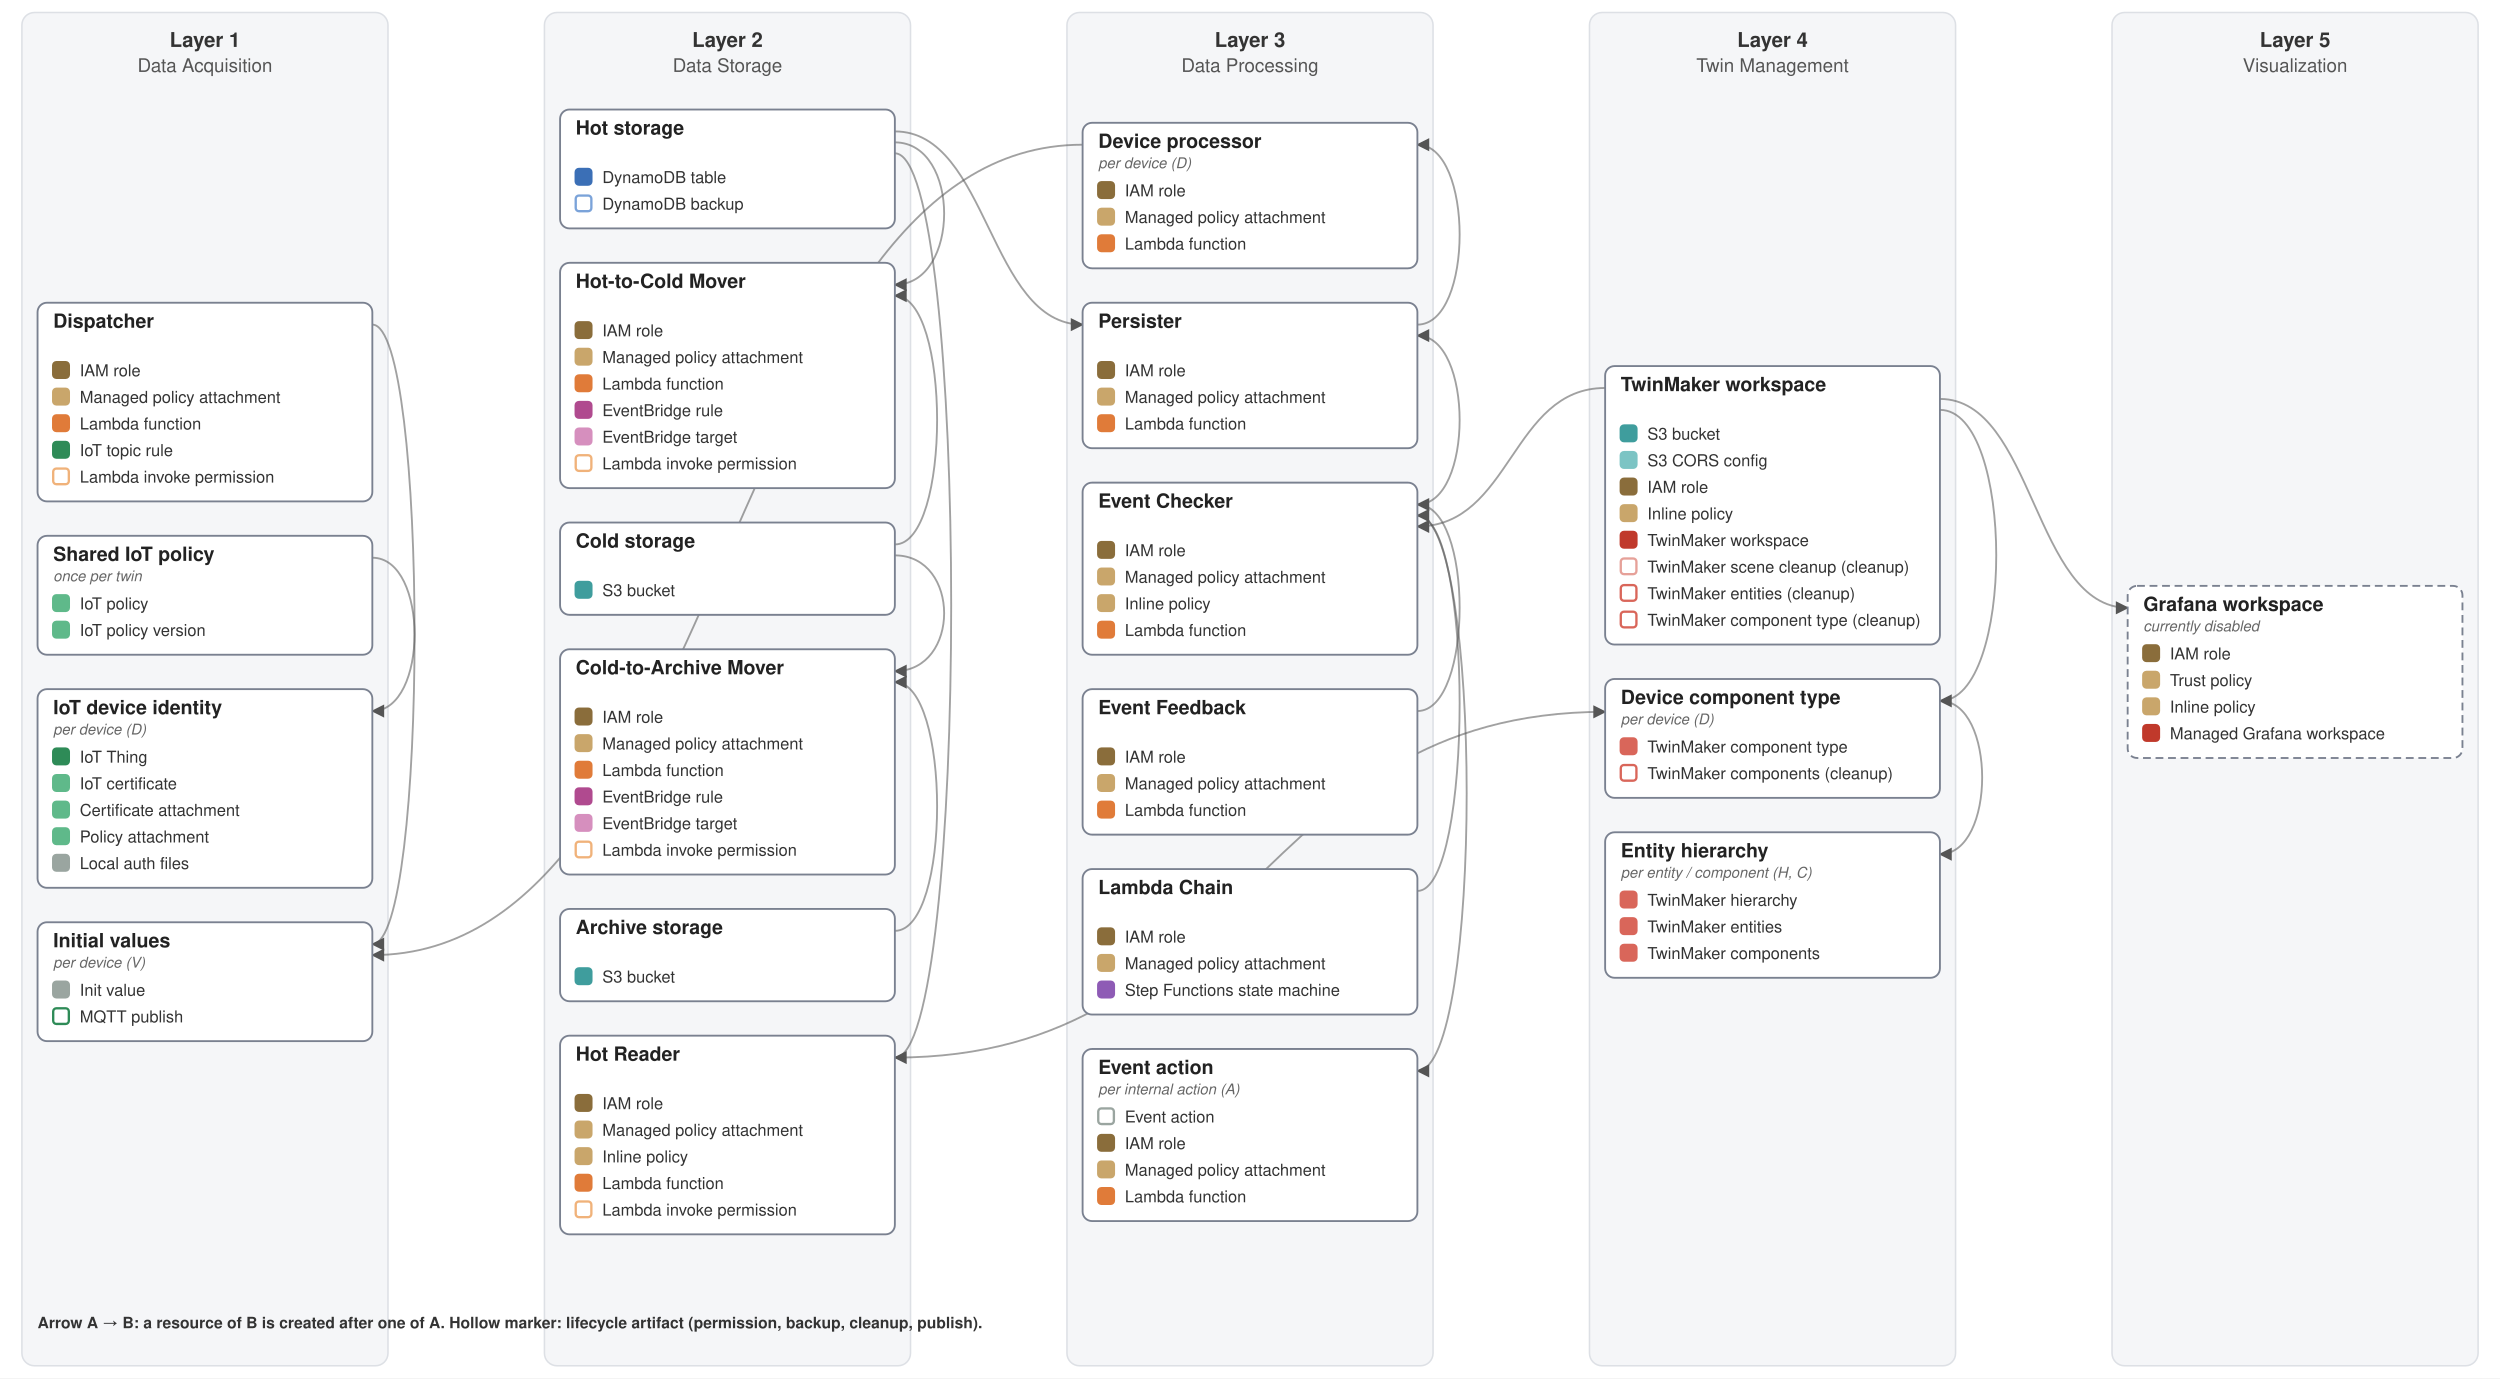
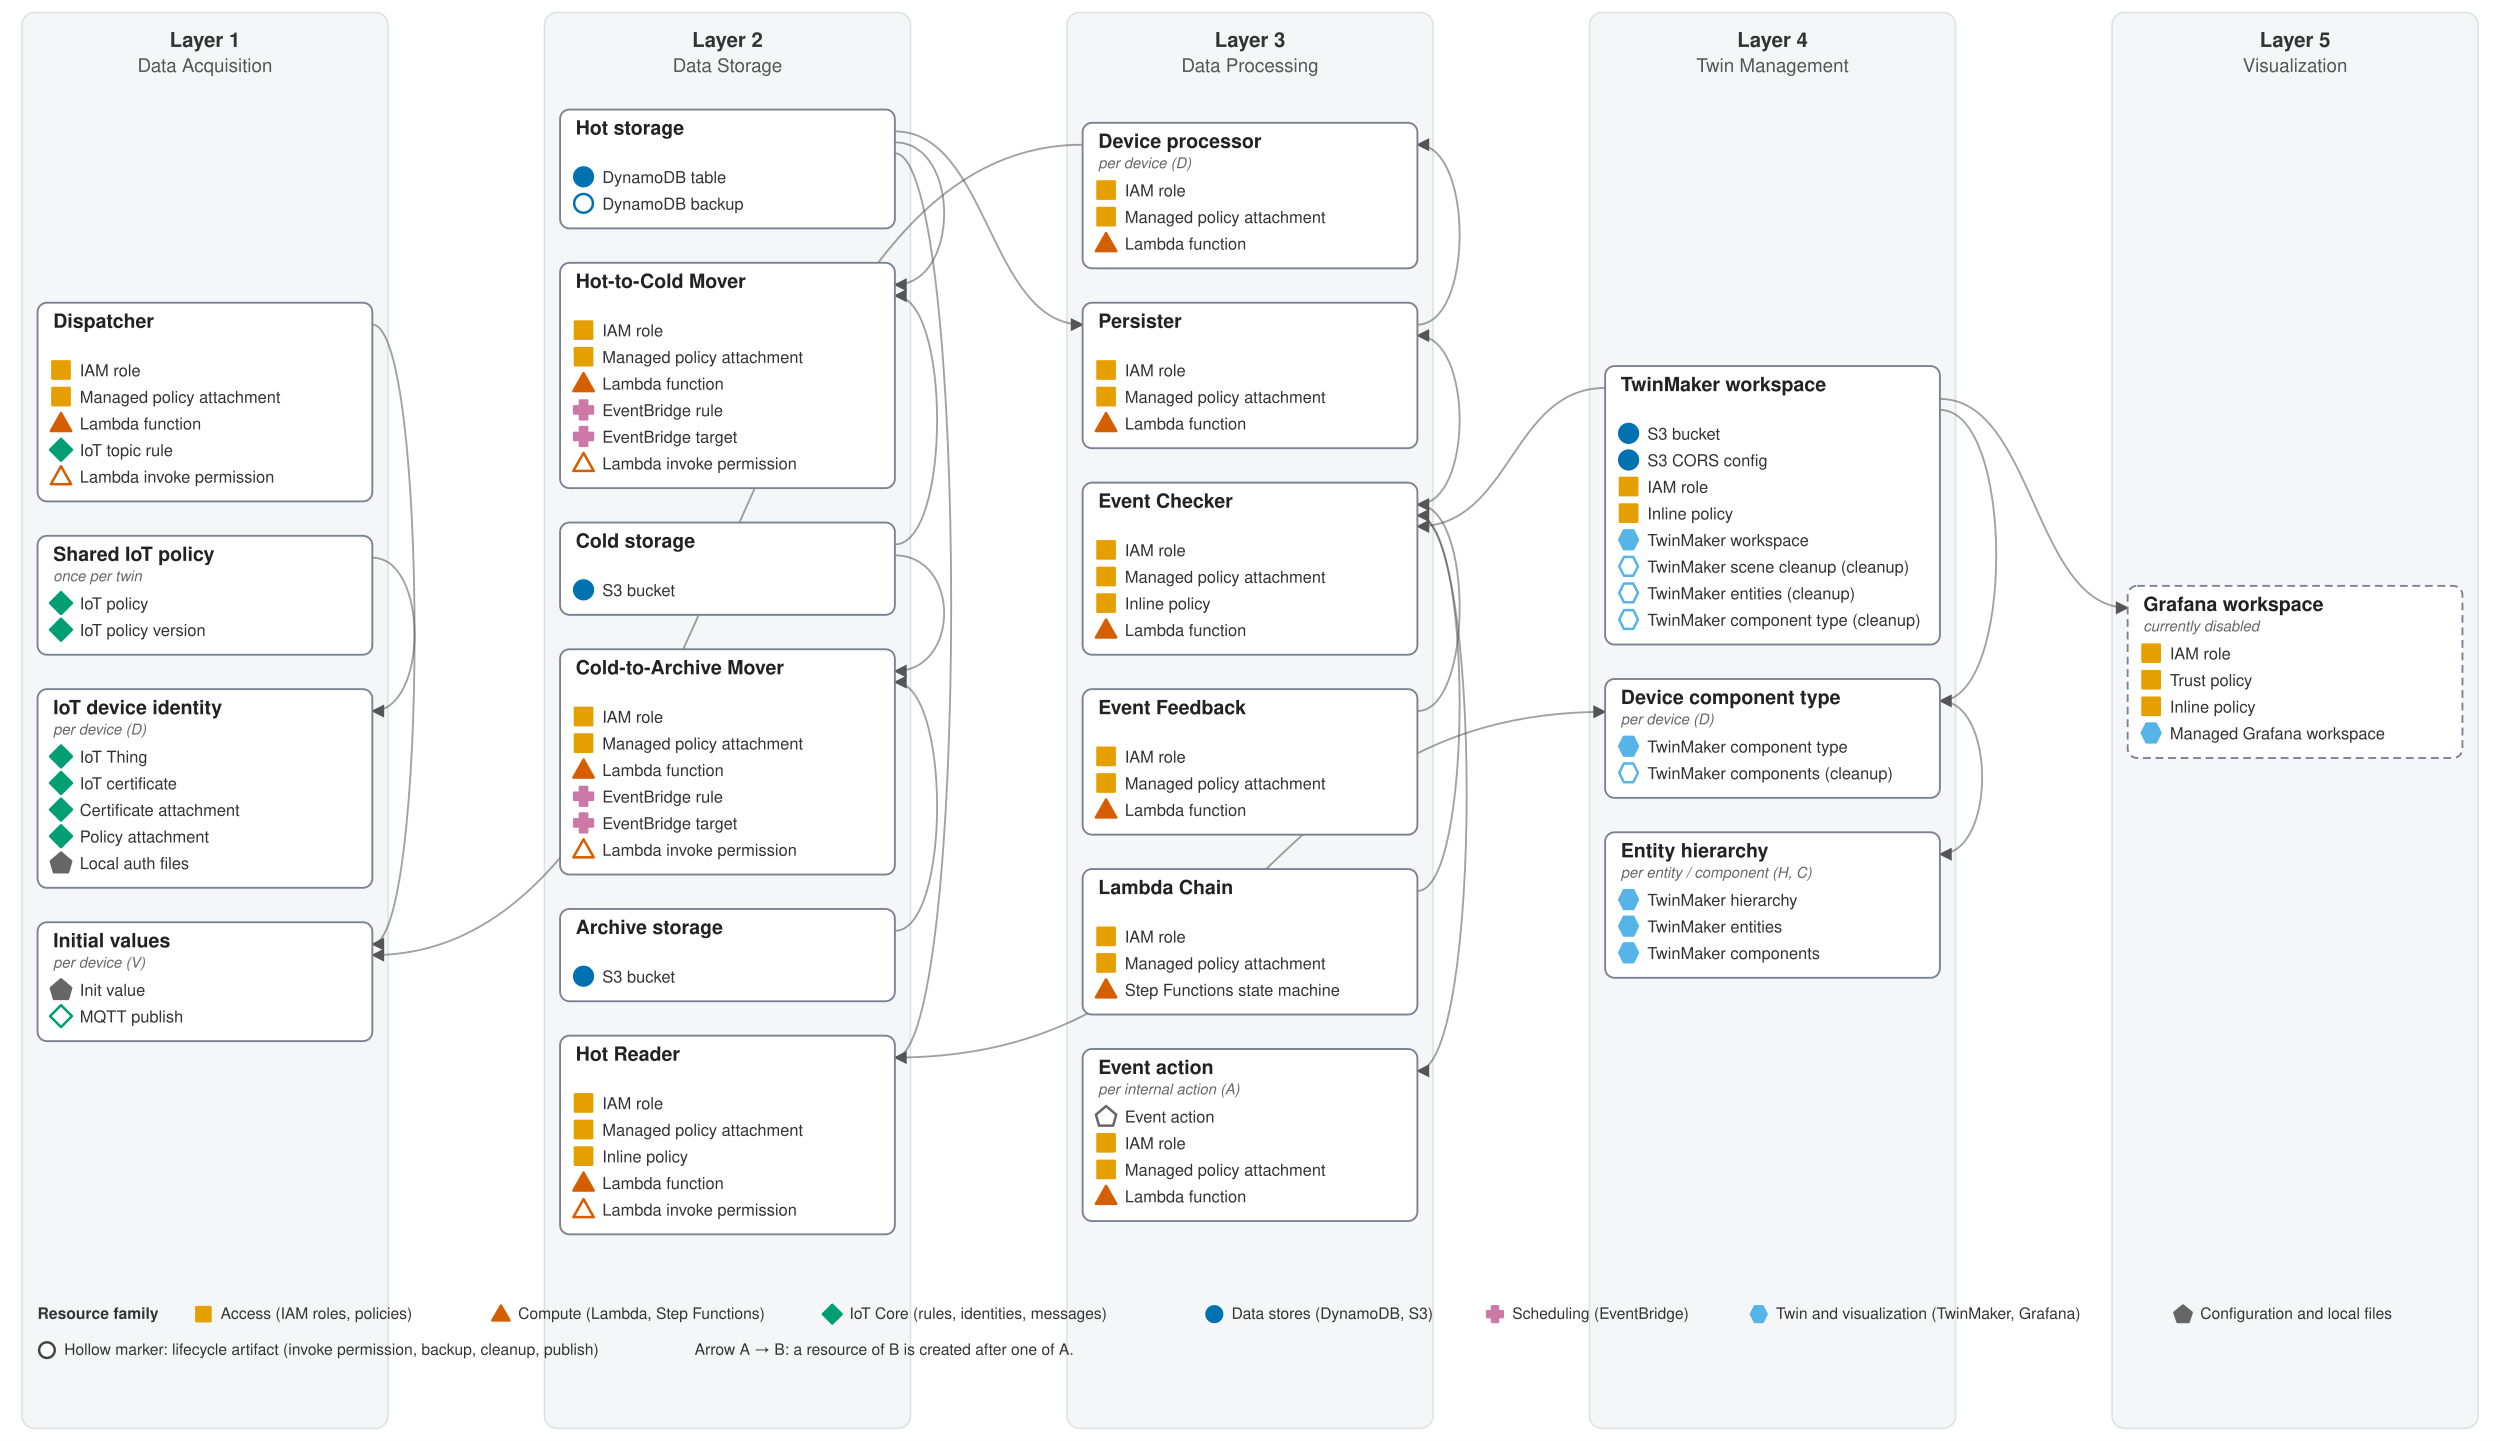
- <svg xmlns="http://www.w3.org/2000/svg" width="1598" height="881" viewBox="0 0 1598 881" font-family="Helvetica, Arial, sans-serif">
+ <svg xmlns="http://www.w3.org/2000/svg" width="1598" height="921" viewBox="0 0 1598 921" font-family="Helvetica, Arial, sans-serif">
  <defs>
    <marker id="arrow" viewBox="0 0 10 10" refX="9" refY="5" markerWidth="7" markerHeight="7" orient="auto-start-reverse">
      <path d="M0,0 L10,5 L0,10 z" fill="#555" />
    </marker>
  </defs>
-   <rect width="1598" height="881" fill="#ffffff" />
-   <rect x="14" y="8" width="234" height="865" rx="8" fill="#f5f6f8" stroke="#dde0e5" />
+   <rect width="1598" height="921" fill="#ffffff" />
+   <rect x="14" y="8" width="234" height="905" rx="8" fill="#f5f6f8" stroke="#dde0e5" />
  <text x="131.0" y="30" text-anchor="middle" font-size="13" font-weight="700" fill="#333">Layer 1</text>
  <text x="131.0" y="46" text-anchor="middle" font-size="12" fill="#555">Data Acquisition</text>
-   <rect x="348" y="8" width="234" height="865" rx="8" fill="#f5f6f8" stroke="#dde0e5" />
+   <rect x="348" y="8" width="234" height="905" rx="8" fill="#f5f6f8" stroke="#dde0e5" />
  <text x="465.0" y="30" text-anchor="middle" font-size="13" font-weight="700" fill="#333">Layer 2</text>
  <text x="465.0" y="46" text-anchor="middle" font-size="12" fill="#555">Data Storage</text>
-   <rect x="682" y="8" width="234" height="865" rx="8" fill="#f5f6f8" stroke="#dde0e5" />
+   <rect x="682" y="8" width="234" height="905" rx="8" fill="#f5f6f8" stroke="#dde0e5" />
  <text x="799.0" y="30" text-anchor="middle" font-size="13" font-weight="700" fill="#333">Layer 3</text>
  <text x="799.0" y="46" text-anchor="middle" font-size="12" fill="#555">Data Processing</text>
-   <rect x="1016" y="8" width="234" height="865" rx="8" fill="#f5f6f8" stroke="#dde0e5" />
+   <rect x="1016" y="8" width="234" height="905" rx="8" fill="#f5f6f8" stroke="#dde0e5" />
  <text x="1133.0" y="30" text-anchor="middle" font-size="13" font-weight="700" fill="#333">Layer 4</text>
  <text x="1133.0" y="46" text-anchor="middle" font-size="12" fill="#555">Twin Management</text>
-   <rect x="1350" y="8" width="234" height="865" rx="8" fill="#f5f6f8" stroke="#dde0e5" />
+   <rect x="1350" y="8" width="234" height="905" rx="8" fill="#f5f6f8" stroke="#dde0e5" />
  <text x="1467.0" y="30" text-anchor="middle" font-size="13" font-weight="700" fill="#333">Layer 5</text>
  <text x="1467.0" y="46" text-anchor="middle" font-size="12" fill="#555">Visualization</text>
  <path d="M572,84.0 C632.0,84.0 632.0,207.5 692,207.5" fill="none" stroke="#555" stroke-opacity="0.55" stroke-width="1.2" marker-end="url(#arrow)" />
  <path d="M906,322.5 C942,322.5 942,214.5 906,214.5" fill="none" stroke="#555" stroke-opacity="0.55" stroke-width="1.2" marker-end="url(#arrow)" />
  <path d="M906,454.5 C942,454.5 942,322.5 906,322.5" fill="none" stroke="#555" stroke-opacity="0.55" stroke-width="1.2" marker-end="url(#arrow)" />
  <path d="M906,569.5 C942,569.5 942,329.5 906,329.5" fill="none" stroke="#555" stroke-opacity="0.55" stroke-width="1.2" marker-end="url(#arrow)" />
  <path d="M1026,248.0 C966.0,248.0 966.0,336.5 906,336.5" fill="none" stroke="#555" stroke-opacity="0.55" stroke-width="1.2" marker-end="url(#arrow)" />
  <path d="M572,91.0 C614,91.0 614,182.0 572,182.0" fill="none" stroke="#555" stroke-opacity="0.55" stroke-width="1.2" marker-end="url(#arrow)" />
  <path d="M572,348.0 C608,348.0 608,189.0 572,189.0" fill="none" stroke="#555" stroke-opacity="0.55" stroke-width="1.2" marker-end="url(#arrow)" />
  <path d="M572,98.0 C620,98.0 620,676.0 572,676.0" fill="none" stroke="#555" stroke-opacity="0.55" stroke-width="1.2" marker-end="url(#arrow)" />
  <path d="M572,355.0 C614,355.0 614,429.0 572,429.0" fill="none" stroke="#555" stroke-opacity="0.55" stroke-width="1.2" marker-end="url(#arrow)" />
  <path d="M572,595.0 C608,595.0 608,436.0 572,436.0" fill="none" stroke="#555" stroke-opacity="0.55" stroke-width="1.2" marker-end="url(#arrow)" />
  <path d="M1240,255.0 C1300.0,255.0 1300.0,388.5 1360,388.5" fill="none" stroke="#555" stroke-opacity="0.55" stroke-width="1.2" marker-end="url(#arrow)" />
  <path d="M238,356.5 C274,356.5 274,454.5 238,454.5" fill="none" stroke="#555" stroke-opacity="0.55" stroke-width="1.2" marker-end="url(#arrow)" />
  <path d="M906,207.5 C942,207.5 942,92.5 906,92.5" fill="none" stroke="#555" stroke-opacity="0.55" stroke-width="1.2" marker-end="url(#arrow)" />
  <path d="M1240,262.0 C1288,262.0 1288,448.0 1240,448.0" fill="none" stroke="#555" stroke-opacity="0.55" stroke-width="1.2" marker-end="url(#arrow)" />
  <path d="M572,676.0 C799.0,676.0 799.0,455.0 1026,455.0" fill="none" stroke="#555" stroke-opacity="0.55" stroke-width="1.2" marker-end="url(#arrow)" />
  <path d="M1240,448.0 C1276,448.0 1276,546.0 1240,546.0" fill="none" stroke="#555" stroke-opacity="0.55" stroke-width="1.2" marker-end="url(#arrow)" />
  <path d="M906,329.5 C948,329.5 948,684.5 906,684.5" fill="none" stroke="#555" stroke-opacity="0.55" stroke-width="1.2" marker-end="url(#arrow)" />
  <path d="M238,207.5 C274,207.5 274,603.5 238,603.5" fill="none" stroke="#555" stroke-opacity="0.55" stroke-width="1.2" marker-end="url(#arrow)" />
  <path d="M692,92.5 C465.0,92.5 465.0,610.5 238,610.5" fill="none" stroke="#555" stroke-opacity="0.55" stroke-width="1.2" marker-end="url(#arrow)" />
  <rect x="24" y="193.5" width="214" height="127" rx="6" fill="#ffffff" stroke="#7a8190" stroke-width="1.2" />
  <text x="34" y="209.5" font-size="12.5" font-weight="700" fill="#222">Dispatcher</text>
-   <rect x="34" y="231.5" width="10" height="10" rx="2" fill="#8a6d3b" stroke="#8a6d3b" stroke-width="1.5" />
+   <rect x="33.5" y="231.0" width="11" height="11" fill="#E69F00" stroke="#E69F00" stroke-width="1.6" stroke-linejoin="round" />
  <text x="51" y="240.5" font-size="10.5" fill="#333">IAM role</text>
-   <rect x="34" y="248.5" width="10" height="10" rx="2" fill="#c9a66b" stroke="#c9a66b" stroke-width="1.5" />
+   <rect x="33.5" y="248.0" width="11" height="11" fill="#E69F00" stroke="#E69F00" stroke-width="1.6" stroke-linejoin="round" />
  <text x="51" y="257.5" font-size="10.5" fill="#333">Managed policy attachment</text>
-   <rect x="34" y="265.5" width="10" height="10" rx="2" fill="#e07b39" stroke="#e07b39" stroke-width="1.5" />
+   <polygon points="39.0,264.0 45.5,275.5 32.5,275.5" fill="#D55E00" stroke="#D55E00" stroke-width="1.6" stroke-linejoin="round" />
  <text x="51" y="274.5" font-size="10.5" fill="#333">Lambda function</text>
-   <rect x="34" y="282.5" width="10" height="10" rx="2" fill="#2e8b57" stroke="#2e8b57" stroke-width="1.5" />
+   <polygon points="39.0,280.5 46.0,287.5 39.0,294.5 32.0,287.5" fill="#009E73" stroke="#009E73" stroke-width="1.6" stroke-linejoin="round" />
  <text x="51" y="291.5" font-size="10.5" fill="#333">IoT topic rule</text>
-   <rect x="34" y="299.5" width="10" height="10" rx="2" fill="#ffffff" stroke="#f0b27a" stroke-width="1.5" />
+   <polygon points="39.0,298.0 45.5,309.5 32.5,309.5" fill="#ffffff" stroke="#D55E00" stroke-width="1.6" stroke-linejoin="round" />
  <text x="51" y="308.5" font-size="10.5" fill="#333">Lambda invoke permission</text>
  <rect x="24" y="342.5" width="214" height="76" rx="6" fill="#ffffff" stroke="#7a8190" stroke-width="1.2" />
  <text x="34" y="358.5" font-size="12.5" font-weight="700" fill="#222">Shared IoT policy</text>
  <text x="34" y="371.5" font-size="9.5" font-style="italic" fill="#666">once per twin</text>
-   <rect x="34" y="380.5" width="10" height="10" rx="2" fill="#5fb98a" stroke="#5fb98a" stroke-width="1.5" />
+   <polygon points="39.0,378.5 46.0,385.5 39.0,392.5 32.0,385.5" fill="#009E73" stroke="#009E73" stroke-width="1.6" stroke-linejoin="round" />
  <text x="51" y="389.5" font-size="10.5" fill="#333">IoT policy</text>
-   <rect x="34" y="397.5" width="10" height="10" rx="2" fill="#5fb98a" stroke="#5fb98a" stroke-width="1.5" />
+   <polygon points="39.0,395.5 46.0,402.5 39.0,409.5 32.0,402.5" fill="#009E73" stroke="#009E73" stroke-width="1.6" stroke-linejoin="round" />
  <text x="51" y="406.5" font-size="10.5" fill="#333">IoT policy version</text>
  <rect x="24" y="440.5" width="214" height="127" rx="6" fill="#ffffff" stroke="#7a8190" stroke-width="1.2" />
  <text x="34" y="456.5" font-size="12.5" font-weight="700" fill="#222">IoT device identity</text>
  <text x="34" y="469.5" font-size="9.5" font-style="italic" fill="#666">per device (D)</text>
-   <rect x="34" y="478.5" width="10" height="10" rx="2" fill="#2e8b57" stroke="#2e8b57" stroke-width="1.5" />
+   <polygon points="39.0,476.5 46.0,483.5 39.0,490.5 32.0,483.5" fill="#009E73" stroke="#009E73" stroke-width="1.6" stroke-linejoin="round" />
  <text x="51" y="487.5" font-size="10.5" fill="#333">IoT Thing</text>
-   <rect x="34" y="495.5" width="10" height="10" rx="2" fill="#5fb98a" stroke="#5fb98a" stroke-width="1.5" />
+   <polygon points="39.0,493.5 46.0,500.5 39.0,507.5 32.0,500.5" fill="#009E73" stroke="#009E73" stroke-width="1.6" stroke-linejoin="round" />
  <text x="51" y="504.5" font-size="10.5" fill="#333">IoT certificate</text>
-   <rect x="34" y="512.5" width="10" height="10" rx="2" fill="#5fb98a" stroke="#5fb98a" stroke-width="1.5" />
+   <polygon points="39.0,510.5 46.0,517.5 39.0,524.5 32.0,517.5" fill="#009E73" stroke="#009E73" stroke-width="1.6" stroke-linejoin="round" />
  <text x="51" y="521.5" font-size="10.5" fill="#333">Certificate attachment</text>
-   <rect x="34" y="529.5" width="10" height="10" rx="2" fill="#5fb98a" stroke="#5fb98a" stroke-width="1.5" />
+   <polygon points="39.0,527.5 46.0,534.5 39.0,541.5 32.0,534.5" fill="#009E73" stroke="#009E73" stroke-width="1.6" stroke-linejoin="round" />
  <text x="51" y="538.5" font-size="10.5" fill="#333">Policy attachment</text>
-   <rect x="34" y="546.5" width="10" height="10" rx="2" fill="#9aa5a0" stroke="#9aa5a0" stroke-width="1.5" />
+   <polygon points="39.0,545.0 45.5,550.5 43.5,557.5 34.5,557.5 32.5,550.5" fill="#666666" stroke="#666666" stroke-width="1.6" stroke-linejoin="round" />
  <text x="51" y="555.5" font-size="10.5" fill="#333">Local auth files</text>
  <rect x="24" y="589.5" width="214" height="76" rx="6" fill="#ffffff" stroke="#7a8190" stroke-width="1.2" />
  <text x="34" y="605.5" font-size="12.5" font-weight="700" fill="#222">Initial values</text>
  <text x="34" y="618.5" font-size="9.5" font-style="italic" fill="#666">per device (V)</text>
-   <rect x="34" y="627.5" width="10" height="10" rx="2" fill="#9aa5a0" stroke="#9aa5a0" stroke-width="1.5" />
+   <polygon points="39.0,626.0 45.5,631.5 43.5,638.5 34.5,638.5 32.5,631.5" fill="#666666" stroke="#666666" stroke-width="1.6" stroke-linejoin="round" />
  <text x="51" y="636.5" font-size="10.5" fill="#333">Init value</text>
-   <rect x="34" y="644.5" width="10" height="10" rx="2" fill="#ffffff" stroke="#2e8b57" stroke-width="1.5" />
+   <polygon points="39.0,642.5 46.0,649.5 39.0,656.5 32.0,649.5" fill="#ffffff" stroke="#009E73" stroke-width="1.6" stroke-linejoin="round" />
  <text x="51" y="653.5" font-size="10.5" fill="#333">MQTT publish</text>
  <rect x="358" y="70.0" width="214" height="76" rx="6" fill="#ffffff" stroke="#7a8190" stroke-width="1.2" />
  <text x="368" y="86.0" font-size="12.5" font-weight="700" fill="#222">Hot storage</text>
-   <rect x="368" y="108.0" width="10" height="10" rx="2" fill="#3b6fb6" stroke="#3b6fb6" stroke-width="1.5" />
+   <circle cx="373" cy="113.0" r="6" fill="#0072B2" stroke="#0072B2" stroke-width="1.6" stroke-linejoin="round" />
  <text x="385" y="117.0" font-size="10.5" fill="#333">DynamoDB table</text>
-   <rect x="368" y="125.0" width="10" height="10" rx="2" fill="#ffffff" stroke="#7ba3d9" stroke-width="1.5" />
+   <circle cx="373" cy="130.0" r="6" fill="#ffffff" stroke="#0072B2" stroke-width="1.6" stroke-linejoin="round" />
  <text x="385" y="134.0" font-size="10.5" fill="#333">DynamoDB backup</text>
  <rect x="358" y="168.0" width="214" height="144" rx="6" fill="#ffffff" stroke="#7a8190" stroke-width="1.2" />
  <text x="368" y="184.0" font-size="12.5" font-weight="700" fill="#222">Hot-to-Cold Mover</text>
-   <rect x="368" y="206.0" width="10" height="10" rx="2" fill="#8a6d3b" stroke="#8a6d3b" stroke-width="1.5" />
+   <rect x="367.5" y="205.5" width="11" height="11" fill="#E69F00" stroke="#E69F00" stroke-width="1.6" stroke-linejoin="round" />
  <text x="385" y="215.0" font-size="10.5" fill="#333">IAM role</text>
-   <rect x="368" y="223.0" width="10" height="10" rx="2" fill="#c9a66b" stroke="#c9a66b" stroke-width="1.5" />
+   <rect x="367.5" y="222.5" width="11" height="11" fill="#E69F00" stroke="#E69F00" stroke-width="1.6" stroke-linejoin="round" />
  <text x="385" y="232.0" font-size="10.5" fill="#333">Managed policy attachment</text>
-   <rect x="368" y="240.0" width="10" height="10" rx="2" fill="#e07b39" stroke="#e07b39" stroke-width="1.5" />
+   <polygon points="373.0,238.5 379.5,250.0 366.5,250.0" fill="#D55E00" stroke="#D55E00" stroke-width="1.6" stroke-linejoin="round" />
  <text x="385" y="249.0" font-size="10.5" fill="#333">Lambda function</text>
-   <rect x="368" y="257.0" width="10" height="10" rx="2" fill="#b04a8f" stroke="#b04a8f" stroke-width="1.5" />
+   <polygon points="370.7,256.0 375.3,256.0 375.3,259.7 379.0,259.7 379.0,264.3 375.3,264.3 375.3,268.0 370.7,268.0 370.7,264.3 367.0,264.3 367.0,259.7 370.7,259.7" fill="#CC79A7" stroke="#CC79A7" stroke-width="1.6" stroke-linejoin="round" />
  <text x="385" y="266.0" font-size="10.5" fill="#333">EventBridge rule</text>
-   <rect x="368" y="274.0" width="10" height="10" rx="2" fill="#d68fbe" stroke="#d68fbe" stroke-width="1.5" />
+   <polygon points="370.7,273.0 375.3,273.0 375.3,276.7 379.0,276.7 379.0,281.3 375.3,281.3 375.3,285.0 370.7,285.0 370.7,281.3 367.0,281.3 367.0,276.7 370.7,276.7" fill="#CC79A7" stroke="#CC79A7" stroke-width="1.6" stroke-linejoin="round" />
  <text x="385" y="283.0" font-size="10.5" fill="#333">EventBridge target</text>
-   <rect x="368" y="291.0" width="10" height="10" rx="2" fill="#ffffff" stroke="#f0b27a" stroke-width="1.5" />
+   <polygon points="373.0,289.5 379.5,301.0 366.5,301.0" fill="#ffffff" stroke="#D55E00" stroke-width="1.6" stroke-linejoin="round" />
  <text x="385" y="300.0" font-size="10.5" fill="#333">Lambda invoke permission</text>
  <rect x="358" y="334.0" width="214" height="59" rx="6" fill="#ffffff" stroke="#7a8190" stroke-width="1.2" />
  <text x="368" y="350.0" font-size="12.5" font-weight="700" fill="#222">Cold storage</text>
-   <rect x="368" y="372.0" width="10" height="10" rx="2" fill="#3f9d9d" stroke="#3f9d9d" stroke-width="1.5" />
+   <circle cx="373" cy="377.0" r="6" fill="#0072B2" stroke="#0072B2" stroke-width="1.6" stroke-linejoin="round" />
  <text x="385" y="381.0" font-size="10.5" fill="#333">S3 bucket</text>
  <rect x="358" y="415.0" width="214" height="144" rx="6" fill="#ffffff" stroke="#7a8190" stroke-width="1.2" />
  <text x="368" y="431.0" font-size="12.5" font-weight="700" fill="#222">Cold-to-Archive Mover</text>
-   <rect x="368" y="453.0" width="10" height="10" rx="2" fill="#8a6d3b" stroke="#8a6d3b" stroke-width="1.5" />
+   <rect x="367.5" y="452.5" width="11" height="11" fill="#E69F00" stroke="#E69F00" stroke-width="1.6" stroke-linejoin="round" />
  <text x="385" y="462.0" font-size="10.5" fill="#333">IAM role</text>
-   <rect x="368" y="470.0" width="10" height="10" rx="2" fill="#c9a66b" stroke="#c9a66b" stroke-width="1.5" />
+   <rect x="367.5" y="469.5" width="11" height="11" fill="#E69F00" stroke="#E69F00" stroke-width="1.6" stroke-linejoin="round" />
  <text x="385" y="479.0" font-size="10.5" fill="#333">Managed policy attachment</text>
-   <rect x="368" y="487.0" width="10" height="10" rx="2" fill="#e07b39" stroke="#e07b39" stroke-width="1.5" />
+   <polygon points="373.0,485.5 379.5,497.0 366.5,497.0" fill="#D55E00" stroke="#D55E00" stroke-width="1.6" stroke-linejoin="round" />
  <text x="385" y="496.0" font-size="10.5" fill="#333">Lambda function</text>
-   <rect x="368" y="504.0" width="10" height="10" rx="2" fill="#b04a8f" stroke="#b04a8f" stroke-width="1.5" />
+   <polygon points="370.7,503.0 375.3,503.0 375.3,506.7 379.0,506.7 379.0,511.3 375.3,511.3 375.3,515.0 370.7,515.0 370.7,511.3 367.0,511.3 367.0,506.7 370.7,506.7" fill="#CC79A7" stroke="#CC79A7" stroke-width="1.6" stroke-linejoin="round" />
  <text x="385" y="513.0" font-size="10.5" fill="#333">EventBridge rule</text>
-   <rect x="368" y="521.0" width="10" height="10" rx="2" fill="#d68fbe" stroke="#d68fbe" stroke-width="1.5" />
+   <polygon points="370.7,520.0 375.3,520.0 375.3,523.7 379.0,523.7 379.0,528.3 375.3,528.3 375.3,532.0 370.7,532.0 370.7,528.3 367.0,528.3 367.0,523.7 370.7,523.7" fill="#CC79A7" stroke="#CC79A7" stroke-width="1.6" stroke-linejoin="round" />
  <text x="385" y="530.0" font-size="10.5" fill="#333">EventBridge target</text>
-   <rect x="368" y="538.0" width="10" height="10" rx="2" fill="#ffffff" stroke="#f0b27a" stroke-width="1.5" />
+   <polygon points="373.0,536.5 379.5,548.0 366.5,548.0" fill="#ffffff" stroke="#D55E00" stroke-width="1.6" stroke-linejoin="round" />
  <text x="385" y="547.0" font-size="10.5" fill="#333">Lambda invoke permission</text>
  <rect x="358" y="581.0" width="214" height="59" rx="6" fill="#ffffff" stroke="#7a8190" stroke-width="1.2" />
  <text x="368" y="597.0" font-size="12.5" font-weight="700" fill="#222">Archive storage</text>
-   <rect x="368" y="619.0" width="10" height="10" rx="2" fill="#3f9d9d" stroke="#3f9d9d" stroke-width="1.5" />
+   <circle cx="373" cy="624.0" r="6" fill="#0072B2" stroke="#0072B2" stroke-width="1.6" stroke-linejoin="round" />
  <text x="385" y="628.0" font-size="10.5" fill="#333">S3 bucket</text>
  <rect x="358" y="662.0" width="214" height="127" rx="6" fill="#ffffff" stroke="#7a8190" stroke-width="1.2" />
  <text x="368" y="678.0" font-size="12.5" font-weight="700" fill="#222">Hot Reader</text>
-   <rect x="368" y="700.0" width="10" height="10" rx="2" fill="#8a6d3b" stroke="#8a6d3b" stroke-width="1.5" />
+   <rect x="367.5" y="699.5" width="11" height="11" fill="#E69F00" stroke="#E69F00" stroke-width="1.6" stroke-linejoin="round" />
  <text x="385" y="709.0" font-size="10.5" fill="#333">IAM role</text>
-   <rect x="368" y="717.0" width="10" height="10" rx="2" fill="#c9a66b" stroke="#c9a66b" stroke-width="1.5" />
+   <rect x="367.5" y="716.5" width="11" height="11" fill="#E69F00" stroke="#E69F00" stroke-width="1.6" stroke-linejoin="round" />
  <text x="385" y="726.0" font-size="10.5" fill="#333">Managed policy attachment</text>
-   <rect x="368" y="734.0" width="10" height="10" rx="2" fill="#c9a66b" stroke="#c9a66b" stroke-width="1.5" />
+   <rect x="367.5" y="733.5" width="11" height="11" fill="#E69F00" stroke="#E69F00" stroke-width="1.6" stroke-linejoin="round" />
  <text x="385" y="743.0" font-size="10.5" fill="#333">Inline policy</text>
-   <rect x="368" y="751.0" width="10" height="10" rx="2" fill="#e07b39" stroke="#e07b39" stroke-width="1.5" />
+   <polygon points="373.0,749.5 379.5,761.0 366.5,761.0" fill="#D55E00" stroke="#D55E00" stroke-width="1.6" stroke-linejoin="round" />
  <text x="385" y="760.0" font-size="10.5" fill="#333">Lambda function</text>
-   <rect x="368" y="768.0" width="10" height="10" rx="2" fill="#ffffff" stroke="#f0b27a" stroke-width="1.5" />
+   <polygon points="373.0,766.5 379.5,778.0 366.5,778.0" fill="#ffffff" stroke="#D55E00" stroke-width="1.6" stroke-linejoin="round" />
  <text x="385" y="777.0" font-size="10.5" fill="#333">Lambda invoke permission</text>
  <rect x="692" y="78.5" width="214" height="93" rx="6" fill="#ffffff" stroke="#7a8190" stroke-width="1.2" />
  <text x="702" y="94.5" font-size="12.5" font-weight="700" fill="#222">Device processor</text>
  <text x="702" y="107.5" font-size="9.5" font-style="italic" fill="#666">per device (D)</text>
-   <rect x="702" y="116.5" width="10" height="10" rx="2" fill="#8a6d3b" stroke="#8a6d3b" stroke-width="1.5" />
+   <rect x="701.5" y="116.0" width="11" height="11" fill="#E69F00" stroke="#E69F00" stroke-width="1.6" stroke-linejoin="round" />
  <text x="719" y="125.5" font-size="10.5" fill="#333">IAM role</text>
-   <rect x="702" y="133.5" width="10" height="10" rx="2" fill="#c9a66b" stroke="#c9a66b" stroke-width="1.5" />
+   <rect x="701.5" y="133.0" width="11" height="11" fill="#E69F00" stroke="#E69F00" stroke-width="1.6" stroke-linejoin="round" />
  <text x="719" y="142.5" font-size="10.5" fill="#333">Managed policy attachment</text>
-   <rect x="702" y="150.5" width="10" height="10" rx="2" fill="#e07b39" stroke="#e07b39" stroke-width="1.5" />
+   <polygon points="707.0,149.0 713.5,160.5 700.5,160.5" fill="#D55E00" stroke="#D55E00" stroke-width="1.6" stroke-linejoin="round" />
  <text x="719" y="159.5" font-size="10.5" fill="#333">Lambda function</text>
  <rect x="692" y="193.5" width="214" height="93" rx="6" fill="#ffffff" stroke="#7a8190" stroke-width="1.2" />
  <text x="702" y="209.5" font-size="12.5" font-weight="700" fill="#222">Persister</text>
-   <rect x="702" y="231.5" width="10" height="10" rx="2" fill="#8a6d3b" stroke="#8a6d3b" stroke-width="1.5" />
+   <rect x="701.5" y="231.0" width="11" height="11" fill="#E69F00" stroke="#E69F00" stroke-width="1.6" stroke-linejoin="round" />
  <text x="719" y="240.5" font-size="10.5" fill="#333">IAM role</text>
-   <rect x="702" y="248.5" width="10" height="10" rx="2" fill="#c9a66b" stroke="#c9a66b" stroke-width="1.5" />
+   <rect x="701.5" y="248.0" width="11" height="11" fill="#E69F00" stroke="#E69F00" stroke-width="1.6" stroke-linejoin="round" />
  <text x="719" y="257.5" font-size="10.5" fill="#333">Managed policy attachment</text>
-   <rect x="702" y="265.5" width="10" height="10" rx="2" fill="#e07b39" stroke="#e07b39" stroke-width="1.5" />
+   <polygon points="707.0,264.0 713.5,275.5 700.5,275.5" fill="#D55E00" stroke="#D55E00" stroke-width="1.6" stroke-linejoin="round" />
  <text x="719" y="274.5" font-size="10.5" fill="#333">Lambda function</text>
  <rect x="692" y="308.5" width="214" height="110" rx="6" fill="#ffffff" stroke="#7a8190" stroke-width="1.2" />
  <text x="702" y="324.5" font-size="12.5" font-weight="700" fill="#222">Event Checker</text>
-   <rect x="702" y="346.5" width="10" height="10" rx="2" fill="#8a6d3b" stroke="#8a6d3b" stroke-width="1.5" />
+   <rect x="701.5" y="346.0" width="11" height="11" fill="#E69F00" stroke="#E69F00" stroke-width="1.6" stroke-linejoin="round" />
  <text x="719" y="355.5" font-size="10.5" fill="#333">IAM role</text>
-   <rect x="702" y="363.5" width="10" height="10" rx="2" fill="#c9a66b" stroke="#c9a66b" stroke-width="1.5" />
+   <rect x="701.5" y="363.0" width="11" height="11" fill="#E69F00" stroke="#E69F00" stroke-width="1.6" stroke-linejoin="round" />
  <text x="719" y="372.5" font-size="10.5" fill="#333">Managed policy attachment</text>
-   <rect x="702" y="380.5" width="10" height="10" rx="2" fill="#c9a66b" stroke="#c9a66b" stroke-width="1.5" />
+   <rect x="701.5" y="380.0" width="11" height="11" fill="#E69F00" stroke="#E69F00" stroke-width="1.6" stroke-linejoin="round" />
  <text x="719" y="389.5" font-size="10.5" fill="#333">Inline policy</text>
-   <rect x="702" y="397.5" width="10" height="10" rx="2" fill="#e07b39" stroke="#e07b39" stroke-width="1.5" />
+   <polygon points="707.0,396.0 713.5,407.5 700.5,407.5" fill="#D55E00" stroke="#D55E00" stroke-width="1.6" stroke-linejoin="round" />
  <text x="719" y="406.5" font-size="10.5" fill="#333">Lambda function</text>
  <rect x="692" y="440.5" width="214" height="93" rx="6" fill="#ffffff" stroke="#7a8190" stroke-width="1.2" />
  <text x="702" y="456.5" font-size="12.5" font-weight="700" fill="#222">Event Feedback</text>
-   <rect x="702" y="478.5" width="10" height="10" rx="2" fill="#8a6d3b" stroke="#8a6d3b" stroke-width="1.5" />
+   <rect x="701.5" y="478.0" width="11" height="11" fill="#E69F00" stroke="#E69F00" stroke-width="1.6" stroke-linejoin="round" />
  <text x="719" y="487.5" font-size="10.5" fill="#333">IAM role</text>
-   <rect x="702" y="495.5" width="10" height="10" rx="2" fill="#c9a66b" stroke="#c9a66b" stroke-width="1.5" />
+   <rect x="701.5" y="495.0" width="11" height="11" fill="#E69F00" stroke="#E69F00" stroke-width="1.6" stroke-linejoin="round" />
  <text x="719" y="504.5" font-size="10.5" fill="#333">Managed policy attachment</text>
-   <rect x="702" y="512.5" width="10" height="10" rx="2" fill="#e07b39" stroke="#e07b39" stroke-width="1.5" />
+   <polygon points="707.0,511.0 713.5,522.5 700.5,522.5" fill="#D55E00" stroke="#D55E00" stroke-width="1.6" stroke-linejoin="round" />
  <text x="719" y="521.5" font-size="10.5" fill="#333">Lambda function</text>
  <rect x="692" y="555.5" width="214" height="93" rx="6" fill="#ffffff" stroke="#7a8190" stroke-width="1.2" />
  <text x="702" y="571.5" font-size="12.5" font-weight="700" fill="#222">Lambda Chain</text>
-   <rect x="702" y="593.5" width="10" height="10" rx="2" fill="#8a6d3b" stroke="#8a6d3b" stroke-width="1.5" />
+   <rect x="701.5" y="593.0" width="11" height="11" fill="#E69F00" stroke="#E69F00" stroke-width="1.6" stroke-linejoin="round" />
  <text x="719" y="602.5" font-size="10.5" fill="#333">IAM role</text>
-   <rect x="702" y="610.5" width="10" height="10" rx="2" fill="#c9a66b" stroke="#c9a66b" stroke-width="1.5" />
+   <rect x="701.5" y="610.0" width="11" height="11" fill="#E69F00" stroke="#E69F00" stroke-width="1.6" stroke-linejoin="round" />
  <text x="719" y="619.5" font-size="10.5" fill="#333">Managed policy attachment</text>
-   <rect x="702" y="627.5" width="10" height="10" rx="2" fill="#8e5bb5" stroke="#8e5bb5" stroke-width="1.5" />
+   <polygon points="707.0,626.0 713.5,637.5 700.5,637.5" fill="#D55E00" stroke="#D55E00" stroke-width="1.6" stroke-linejoin="round" />
  <text x="719" y="636.5" font-size="10.5" fill="#333">Step Functions state machine</text>
  <rect x="692" y="670.5" width="214" height="110" rx="6" fill="#ffffff" stroke="#7a8190" stroke-width="1.2" />
  <text x="702" y="686.5" font-size="12.5" font-weight="700" fill="#222">Event action</text>
  <text x="702" y="699.5" font-size="9.5" font-style="italic" fill="#666">per internal action (A)</text>
-   <rect x="702" y="708.5" width="10" height="10" rx="2" fill="#ffffff" stroke="#9aa5a0" stroke-width="1.5" />
+   <polygon points="707.0,707.0 713.5,712.5 711.5,719.5 702.5,719.5 700.5,712.5" fill="#ffffff" stroke="#666666" stroke-width="1.6" stroke-linejoin="round" />
  <text x="719" y="717.5" font-size="10.5" fill="#333">Event action</text>
-   <rect x="702" y="725.5" width="10" height="10" rx="2" fill="#8a6d3b" stroke="#8a6d3b" stroke-width="1.5" />
+   <rect x="701.5" y="725.0" width="11" height="11" fill="#E69F00" stroke="#E69F00" stroke-width="1.6" stroke-linejoin="round" />
  <text x="719" y="734.5" font-size="10.5" fill="#333">IAM role</text>
-   <rect x="702" y="742.5" width="10" height="10" rx="2" fill="#c9a66b" stroke="#c9a66b" stroke-width="1.5" />
+   <rect x="701.5" y="742.0" width="11" height="11" fill="#E69F00" stroke="#E69F00" stroke-width="1.6" stroke-linejoin="round" />
  <text x="719" y="751.5" font-size="10.5" fill="#333">Managed policy attachment</text>
-   <rect x="702" y="759.5" width="10" height="10" rx="2" fill="#e07b39" stroke="#e07b39" stroke-width="1.5" />
+   <polygon points="707.0,758.0 713.5,769.5 700.5,769.5" fill="#D55E00" stroke="#D55E00" stroke-width="1.6" stroke-linejoin="round" />
  <text x="719" y="768.5" font-size="10.5" fill="#333">Lambda function</text>
  <rect x="1026" y="234.0" width="214" height="178" rx="6" fill="#ffffff" stroke="#7a8190" stroke-width="1.2" />
  <text x="1036" y="250.0" font-size="12.5" font-weight="700" fill="#222">TwinMaker workspace</text>
-   <rect x="1036" y="272.0" width="10" height="10" rx="2" fill="#3f9d9d" stroke="#3f9d9d" stroke-width="1.5" />
+   <circle cx="1041" cy="277.0" r="6" fill="#0072B2" stroke="#0072B2" stroke-width="1.6" stroke-linejoin="round" />
  <text x="1053" y="281.0" font-size="10.5" fill="#333">S3 bucket</text>
-   <rect x="1036" y="289.0" width="10" height="10" rx="2" fill="#7cc4c4" stroke="#7cc4c4" stroke-width="1.5" />
+   <circle cx="1041" cy="294.0" r="6" fill="#0072B2" stroke="#0072B2" stroke-width="1.6" stroke-linejoin="round" />
  <text x="1053" y="298.0" font-size="10.5" fill="#333">S3 CORS config</text>
-   <rect x="1036" y="306.0" width="10" height="10" rx="2" fill="#8a6d3b" stroke="#8a6d3b" stroke-width="1.5" />
+   <rect x="1035.5" y="305.5" width="11" height="11" fill="#E69F00" stroke="#E69F00" stroke-width="1.6" stroke-linejoin="round" />
  <text x="1053" y="315.0" font-size="10.5" fill="#333">IAM role</text>
-   <rect x="1036" y="323.0" width="10" height="10" rx="2" fill="#c9a66b" stroke="#c9a66b" stroke-width="1.5" />
+   <rect x="1035.5" y="322.5" width="11" height="11" fill="#E69F00" stroke="#E69F00" stroke-width="1.6" stroke-linejoin="round" />
  <text x="1053" y="332.0" font-size="10.5" fill="#333">Inline policy</text>
-   <rect x="1036" y="340.0" width="10" height="10" rx="2" fill="#c0392b" stroke="#c0392b" stroke-width="1.5" />
+   <polygon points="1035.0,345.0 1038.0,339.0 1044.0,339.0 1047.0,345.0 1044.0,351.0 1038.0,351.0" fill="#56B4E9" stroke="#56B4E9" stroke-width="1.6" stroke-linejoin="round" />
  <text x="1053" y="349.0" font-size="10.5" fill="#333">TwinMaker workspace</text>
-   <rect x="1036" y="357.0" width="10" height="10" rx="2" fill="#ffffff" stroke="#e6a199" stroke-width="1.5" />
+   <polygon points="1035.0,362.0 1038.0,356.0 1044.0,356.0 1047.0,362.0 1044.0,368.0 1038.0,368.0" fill="#ffffff" stroke="#56B4E9" stroke-width="1.6" stroke-linejoin="round" />
  <text x="1053" y="366.0" font-size="10.5" fill="#333">TwinMaker scene cleanup (cleanup)</text>
-   <rect x="1036" y="374.0" width="10" height="10" rx="2" fill="#ffffff" stroke="#d9665a" stroke-width="1.5" />
+   <polygon points="1035.0,379.0 1038.0,373.0 1044.0,373.0 1047.0,379.0 1044.0,385.0 1038.0,385.0" fill="#ffffff" stroke="#56B4E9" stroke-width="1.6" stroke-linejoin="round" />
  <text x="1053" y="383.0" font-size="10.5" fill="#333">TwinMaker entities (cleanup)</text>
-   <rect x="1036" y="391.0" width="10" height="10" rx="2" fill="#ffffff" stroke="#d9665a" stroke-width="1.5" />
+   <polygon points="1035.0,396.0 1038.0,390.0 1044.0,390.0 1047.0,396.0 1044.0,402.0 1038.0,402.0" fill="#ffffff" stroke="#56B4E9" stroke-width="1.6" stroke-linejoin="round" />
  <text x="1053" y="400.0" font-size="10.5" fill="#333">TwinMaker component type (cleanup)</text>
  <rect x="1026" y="434.0" width="214" height="76" rx="6" fill="#ffffff" stroke="#7a8190" stroke-width="1.2" />
  <text x="1036" y="450.0" font-size="12.5" font-weight="700" fill="#222">Device component type</text>
  <text x="1036" y="463.0" font-size="9.5" font-style="italic" fill="#666">per device (D)</text>
-   <rect x="1036" y="472.0" width="10" height="10" rx="2" fill="#d9665a" stroke="#d9665a" stroke-width="1.5" />
+   <polygon points="1035.0,477.0 1038.0,471.0 1044.0,471.0 1047.0,477.0 1044.0,483.0 1038.0,483.0" fill="#56B4E9" stroke="#56B4E9" stroke-width="1.6" stroke-linejoin="round" />
  <text x="1053" y="481.0" font-size="10.5" fill="#333">TwinMaker component type</text>
-   <rect x="1036" y="489.0" width="10" height="10" rx="2" fill="#ffffff" stroke="#d9665a" stroke-width="1.5" />
+   <polygon points="1035.0,494.0 1038.0,488.0 1044.0,488.0 1047.0,494.0 1044.0,500.0 1038.0,500.0" fill="#ffffff" stroke="#56B4E9" stroke-width="1.6" stroke-linejoin="round" />
  <text x="1053" y="498.0" font-size="10.5" fill="#333">TwinMaker components (cleanup)</text>
  <rect x="1026" y="532.0" width="214" height="93" rx="6" fill="#ffffff" stroke="#7a8190" stroke-width="1.2" />
  <text x="1036" y="548.0" font-size="12.5" font-weight="700" fill="#222">Entity hierarchy</text>
  <text x="1036" y="561.0" font-size="9.5" font-style="italic" fill="#666">per entity / component (H, C)</text>
-   <rect x="1036" y="570.0" width="10" height="10" rx="2" fill="#d9665a" stroke="#d9665a" stroke-width="1.5" />
+   <polygon points="1035.0,575.0 1038.0,569.0 1044.0,569.0 1047.0,575.0 1044.0,581.0 1038.0,581.0" fill="#56B4E9" stroke="#56B4E9" stroke-width="1.6" stroke-linejoin="round" />
  <text x="1053" y="579.0" font-size="10.5" fill="#333">TwinMaker hierarchy</text>
-   <rect x="1036" y="587.0" width="10" height="10" rx="2" fill="#d9665a" stroke="#d9665a" stroke-width="1.5" />
+   <polygon points="1035.0,592.0 1038.0,586.0 1044.0,586.0 1047.0,592.0 1044.0,598.0 1038.0,598.0" fill="#56B4E9" stroke="#56B4E9" stroke-width="1.6" stroke-linejoin="round" />
  <text x="1053" y="596.0" font-size="10.5" fill="#333">TwinMaker entities</text>
-   <rect x="1036" y="604.0" width="10" height="10" rx="2" fill="#d9665a" stroke="#d9665a" stroke-width="1.5" />
+   <polygon points="1035.0,609.0 1038.0,603.0 1044.0,603.0 1047.0,609.0 1044.0,615.0 1038.0,615.0" fill="#56B4E9" stroke="#56B4E9" stroke-width="1.6" stroke-linejoin="round" />
  <text x="1053" y="613.0" font-size="10.5" fill="#333">TwinMaker components</text>
  <rect x="1360" y="374.5" width="214" height="110" rx="6" fill="#ffffff" stroke="#7a8190" stroke-width="1.2" stroke-dasharray="5,3" />
  <text x="1370" y="390.5" font-size="12.5" font-weight="700" fill="#222">Grafana workspace</text>
  <text x="1370" y="403.5" font-size="9.5" font-style="italic" fill="#666">currently disabled</text>
-   <rect x="1370" y="412.5" width="10" height="10" rx="2" fill="#8a6d3b" stroke="#8a6d3b" stroke-width="1.5" />
+   <rect x="1369.5" y="412.0" width="11" height="11" fill="#E69F00" stroke="#E69F00" stroke-width="1.6" stroke-linejoin="round" />
  <text x="1387" y="421.5" font-size="10.5" fill="#333">IAM role</text>
-   <rect x="1370" y="429.5" width="10" height="10" rx="2" fill="#c9a66b" stroke="#c9a66b" stroke-width="1.5" />
+   <rect x="1369.5" y="429.0" width="11" height="11" fill="#E69F00" stroke="#E69F00" stroke-width="1.6" stroke-linejoin="round" />
  <text x="1387" y="438.5" font-size="10.5" fill="#333">Trust policy</text>
-   <rect x="1370" y="446.5" width="10" height="10" rx="2" fill="#c9a66b" stroke="#c9a66b" stroke-width="1.5" />
+   <rect x="1369.5" y="446.0" width="11" height="11" fill="#E69F00" stroke="#E69F00" stroke-width="1.6" stroke-linejoin="round" />
  <text x="1387" y="455.5" font-size="10.5" fill="#333">Inline policy</text>
-   <rect x="1370" y="463.5" width="10" height="10" rx="2" fill="#c0392b" stroke="#c0392b" stroke-width="1.5" />
+   <polygon points="1369.0,468.5 1372.0,462.5 1378.0,462.5 1381.0,468.5 1378.0,474.5 1372.0,474.5" fill="#56B4E9" stroke="#56B4E9" stroke-width="1.6" stroke-linejoin="round" />
  <text x="1387" y="472.5" font-size="10.5" fill="#333">Managed Grafana workspace</text>
-   <text x="24" y="849" font-size="10" font-weight="700" fill="#333">Arrow A → B: a resource of B is created after one of A.  Hollow marker: lifecycle artifact (permission, backup, cleanup, publish).</text>
+   <text x="24" y="843" font-size="10" font-weight="700" fill="#333">Resource family</text>
+   <rect x="125.5" y="835.5" width="9" height="9" fill="#E69F00" stroke="#E69F00" stroke-width="1.6" stroke-linejoin="round" />
+   <text x="141" y="843" font-size="10" fill="#333">Access (IAM roles, policies)</text>
+   <polygon points="320.2,834.5 325.7,844.0 314.7,844.0" fill="#D55E00" stroke="#D55E00" stroke-width="1.6" stroke-linejoin="round" />
+   <text x="331.2" y="843" font-size="10" fill="#333">Compute (Lambda, Step Functions)</text>
+   <polygon points="532.0,834.0 538.0,840.0 532.0,846.0 526.0,840.0" fill="#009E73" stroke="#009E73" stroke-width="1.6" stroke-linejoin="round" />
+   <text x="543.0" y="843" font-size="10" fill="#333">IoT Core (rules, identities, messages)</text>
+   <circle cx="776.2" cy="840" r="5" fill="#0072B2" stroke="#0072B2" stroke-width="1.6" stroke-linejoin="round" />
+   <text x="787.2" y="843" font-size="10" fill="#333">Data stores (DynamoDB, S3)</text>
+   <polygon points="953.7,835.0 957.5,835.0 957.5,838.1 960.6,838.1 960.6,841.9 957.5,841.9 957.5,845.0 953.7,845.0 953.7,841.9 950.6,841.9 950.6,838.1 953.7,838.1" fill="#CC79A7" stroke="#CC79A7" stroke-width="1.6" stroke-linejoin="round" />
+   <text x="966.6" y="843" font-size="10" fill="#333">Scheduling (EventBridge)</text>
+   <polygon points="1119.2,840.0 1121.7,835.0 1126.7,835.0 1129.2,840.0 1126.7,845.0 1121.7,845.0" fill="#56B4E9" stroke="#56B4E9" stroke-width="1.6" stroke-linejoin="round" />
+   <text x="1135.2" y="843" font-size="10" fill="#333">Twin and visualization (TwinMaker, Grafana)</text>
+   <polygon points="1395.4,834.5 1400.9,839.0 1398.9,845.0 1391.9,845.0 1389.9,839.0" fill="#666666" stroke="#666666" stroke-width="1.6" stroke-linejoin="round" />
+   <text x="1406.4" y="843" font-size="10" fill="#333">Configuration and local files</text>
+   <circle cx="30" cy="863" r="5" fill="#ffffff" stroke="#444444" stroke-width="1.6" stroke-linejoin="round" />
+   <text x="41" y="866" font-size="10" fill="#333">Hollow marker: lifecycle artifact (invoke permission, backup, cleanup, publish)</text>
+   <text x="444" y="866" font-size="10" fill="#333">Arrow A → B: a resource of B is created after one of A.</text>
</svg>
